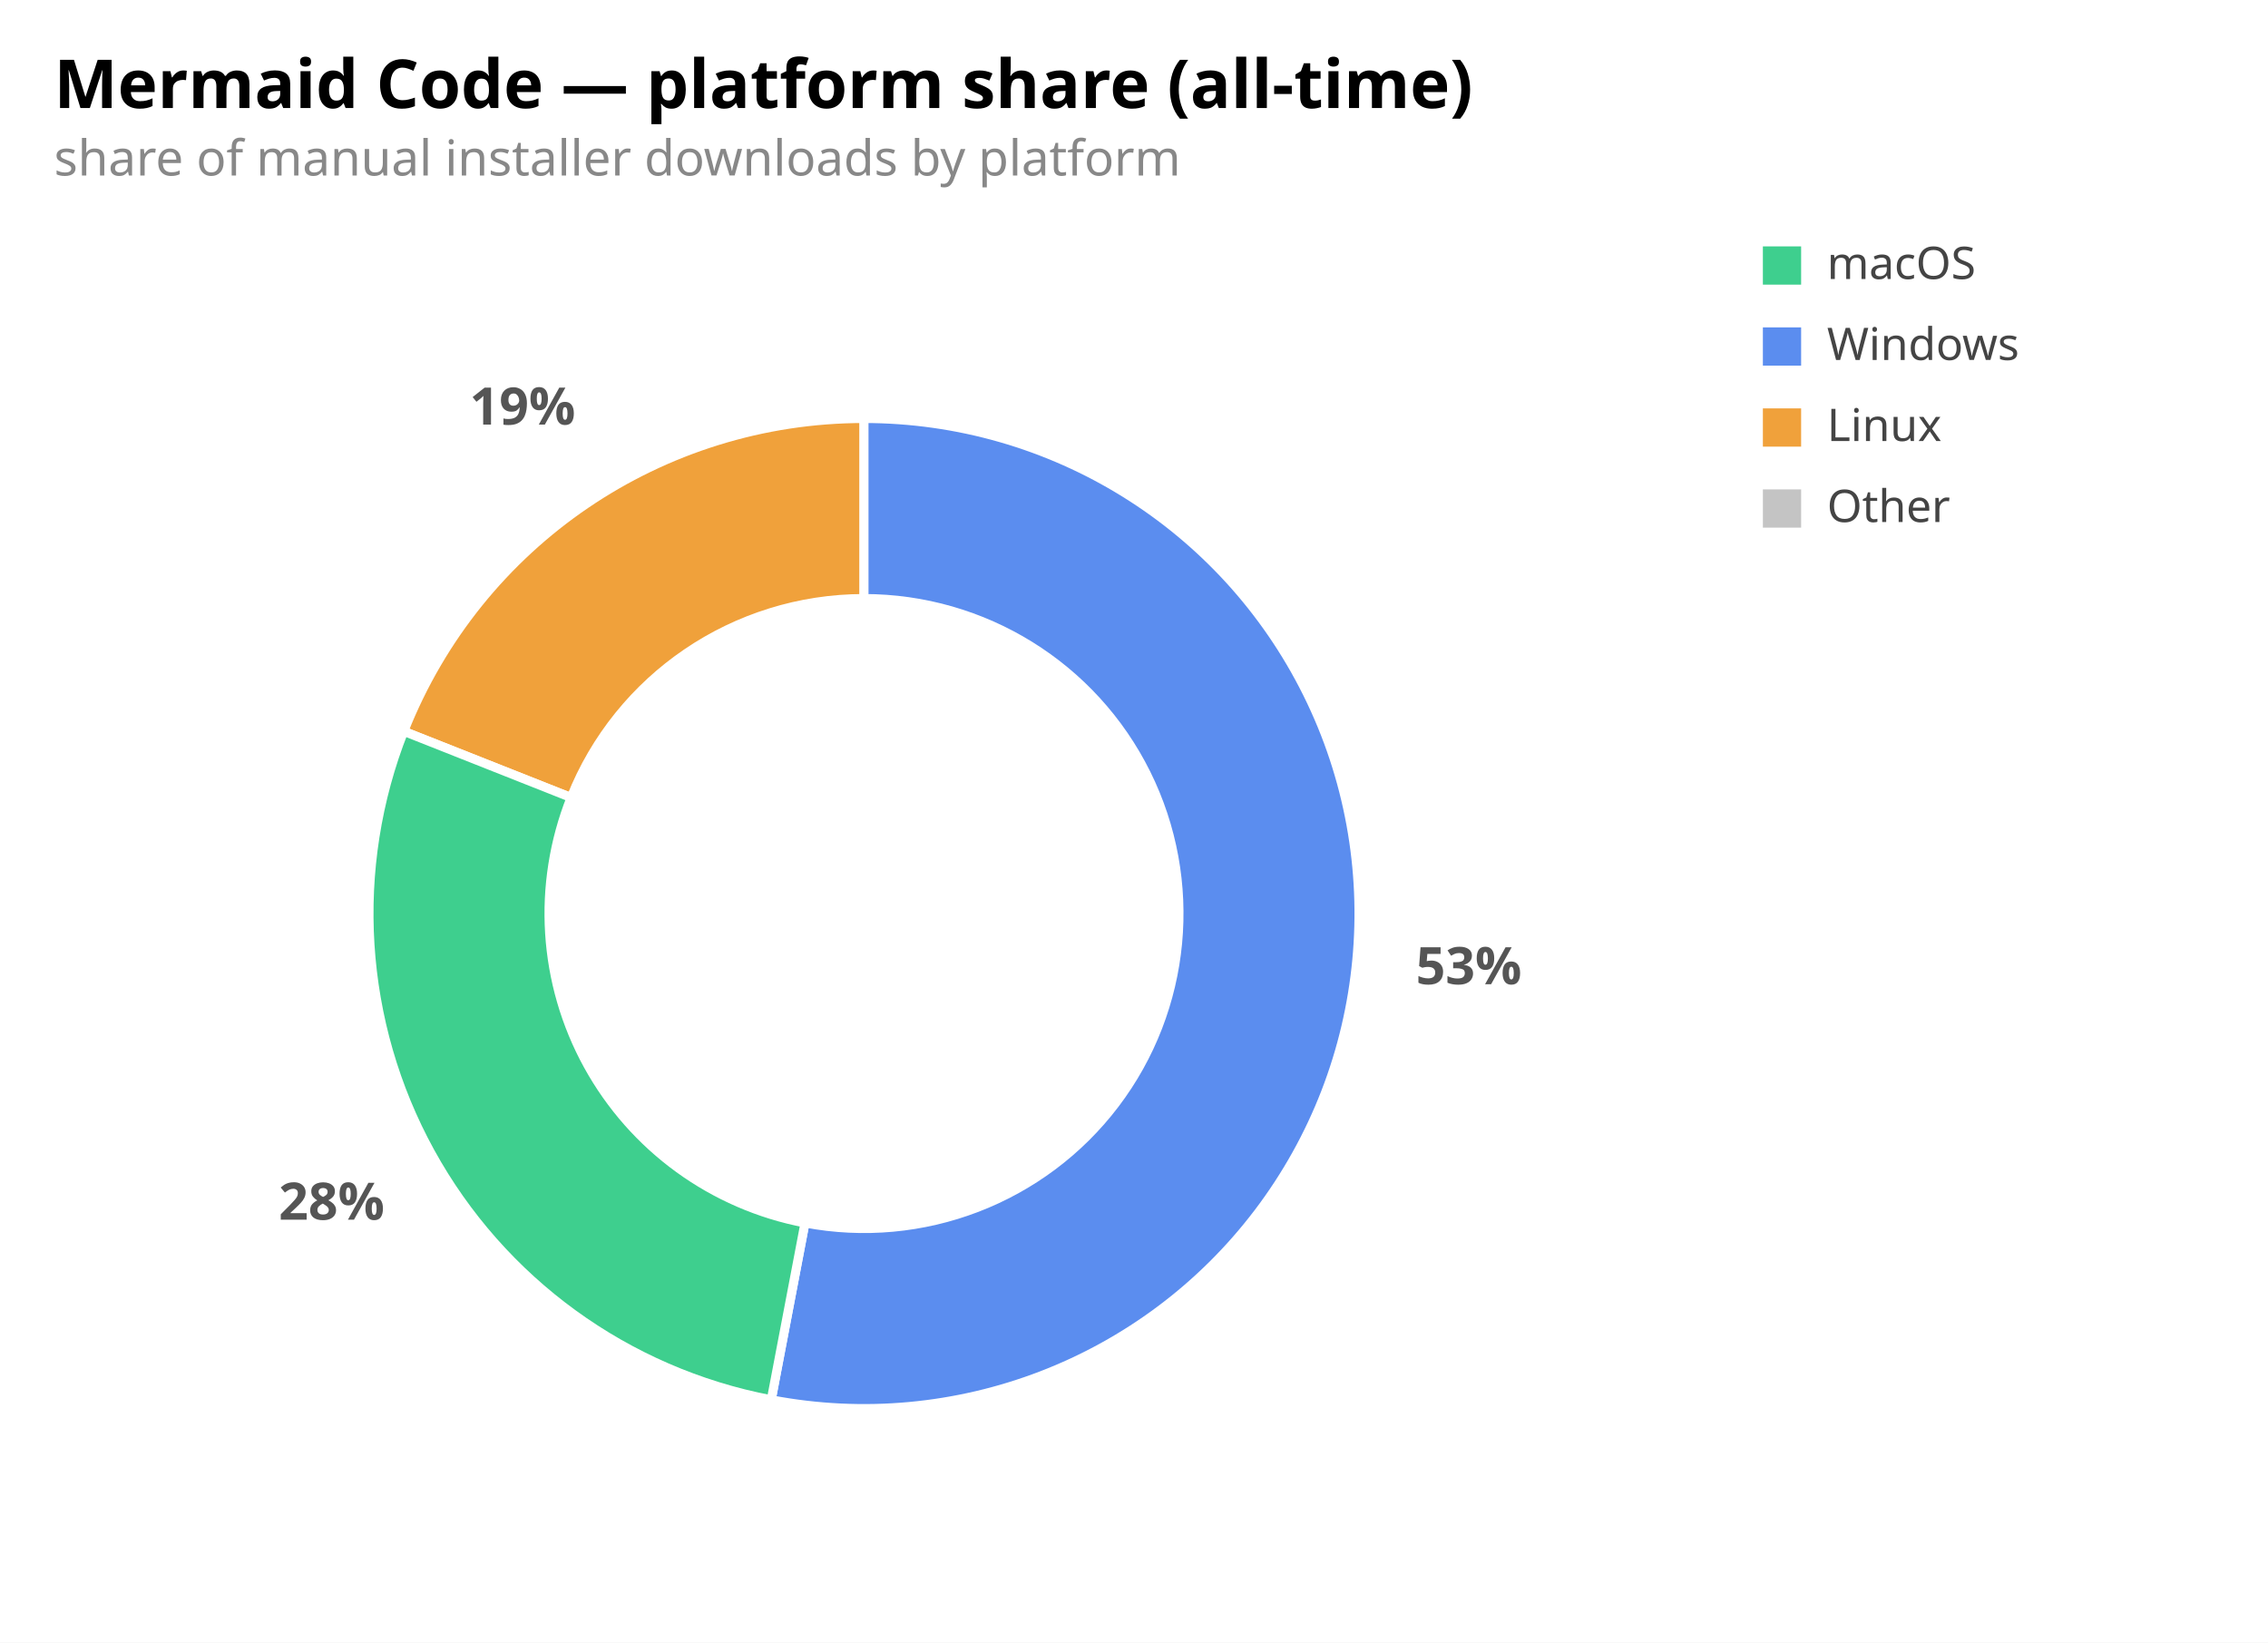
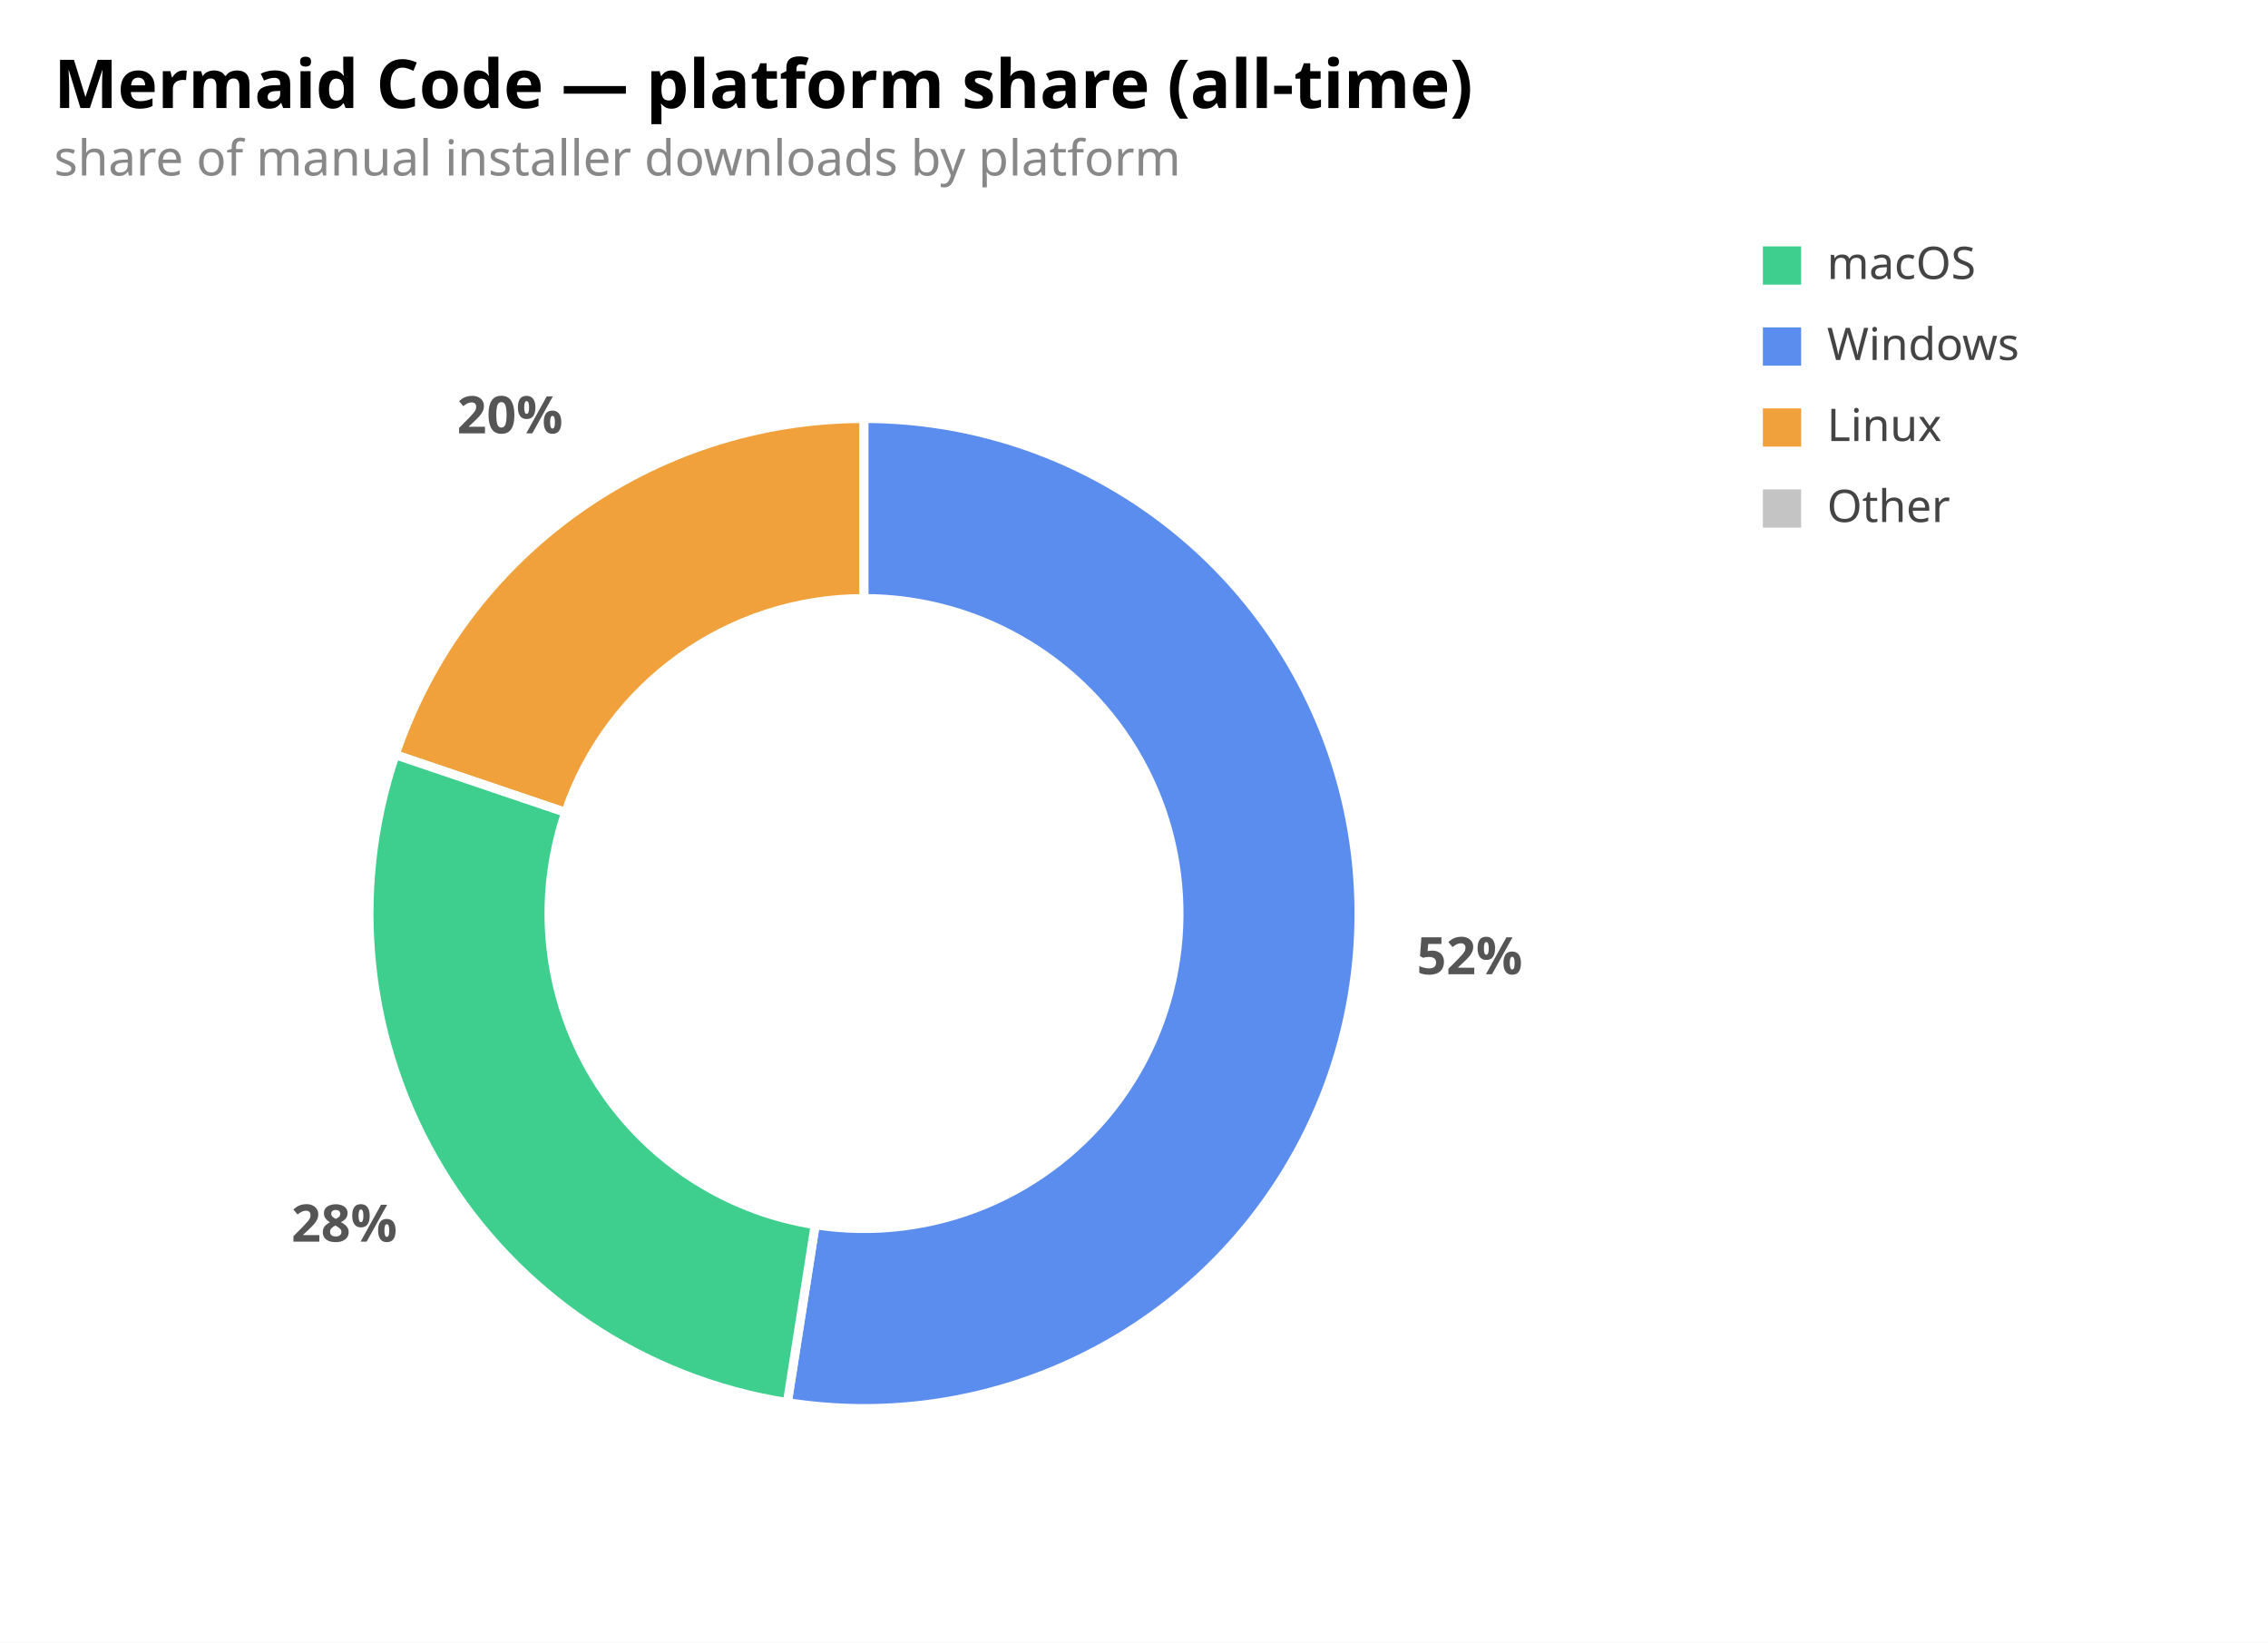
<svg xmlns="http://www.w3.org/2000/svg" version="1.1" class="marks" width="504" height="365" viewBox="0 0 504 365">
  <rect width="504" height="365" fill="white" />
  <g fill="none" stroke-miterlimit="4" transform="translate(12,53)">
    <g class="mark-group role-frame root" role="graphics-object" aria-roledescription="group mark container">
      <g transform="translate(0,0)">
        <path class="background" aria-hidden="true" d="M0,0h360v300h-360Z" />
        <g>
          <g class="mark-arc role-mark layer_0_marks" role="graphics-object" aria-roledescription="arc mark container">
-             <path aria-label="downloads: 19; platform: Linux" role="graphics-symbol" aria-roledescription="arc mark" transform="translate(180,150)" d="M0,-110A110,110,0,0,0,-102.275,-40.494L-65.084,-25.769A70,70,0,0,1,0,-70Z" fill="#f0a13b" stroke="white" stroke-width="2" />
-             <path aria-label="downloads: 53; platform: Windows" role="graphics-symbol" aria-roledescription="arc mark" transform="translate(180,150)" d="M-20.612,108.052A110,110,0,1,0,0,-110L0,-70A70,70,0,1,1,-13.117,68.76Z" fill="#5b8def" stroke="white" stroke-width="2" />
-             <path aria-label="downloads: 28; platform: macOS" role="graphics-symbol" aria-roledescription="arc mark" transform="translate(180,150)" d="M-102.275,-40.494A110,110,0,0,0,-20.612,108.052L-13.117,68.76A70,70,0,0,1,-65.084,-25.769Z" fill="#3ecf8e" stroke="white" stroke-width="2" />
+             <path aria-label="downloads: 20; platform: Linux" role="graphics-symbol" aria-roledescription="arc mark" transform="translate(180,150)" d="M0,-110A110,110,0,0,0,-104.185,-35.291L-66.3,-22.458A70,70,0,0,1,0,-70Z" fill="#f0a13b" stroke="white" stroke-width="2" />
+             <path aria-label="downloads: 53; platform: Windows" role="graphics-symbol" aria-roledescription="arc mark" transform="translate(180,150)" d="M-17.039,108.672A110,110,0,1,0,0,-110L0,-70A70,70,0,1,1,-10.843,69.155Z" fill="#5b8def" stroke="white" stroke-width="2" />
+             <path aria-label="downloads: 28; platform: macOS" role="graphics-symbol" aria-roledescription="arc mark" transform="translate(180,150)" d="M-104.185,-35.291A110,110,0,0,0,-17.039,108.672L-10.843,69.155A70,70,0,0,1,-66.3,-22.458Z" fill="#3ecf8e" stroke="white" stroke-width="2" />
          </g>
          <g class="mark-text role-mark layer_1_marks" role="graphics-object" aria-roledescription="text mark container">
-             <text aria-label="downloads: 19; platform: Linux; frac: 19%" role="graphics-symbol" aria-roledescription="text mark" text-anchor="middle" transform="translate(104.1187,41.34412)" font-family="sans-serif" font-size="11.5px" font-weight="600" fill="#555" opacity="1">19%</text>
-             <text aria-label="downloads: 53; platform: Windows; frac: 53%" role="graphics-symbol" aria-roledescription="text mark" text-anchor="middle" transform="translate(314.4009,165.7046)" font-family="sans-serif" font-size="11.5px" font-weight="600" fill="#555" opacity="1">53%</text>
-             <text aria-label="downloads: 28; platform: macOS; frac: 28%" role="graphics-symbol" aria-roledescription="text mark" text-anchor="middle" transform="translate(61.6986,218.0367)" font-family="sans-serif" font-size="11.5px" font-weight="600" fill="#555" opacity="1">28%</text>
+             <text aria-label="downloads: 20; platform: Linux; frac: 20%" role="graphics-symbol" aria-roledescription="text mark" text-anchor="middle" transform="translate(101.33,43.29118)" font-family="sans-serif" font-size="11.5px" font-weight="600" fill="#555" opacity="1">20%</text>
+             <text aria-label="downloads: 53; platform: Windows; frac: 52%" role="graphics-symbol" aria-roledescription="text mark" text-anchor="middle" transform="translate(314.592,163.4873)" font-family="sans-serif" font-size="11.5px" font-weight="600" fill="#555" opacity="1">52%</text>
+             <text aria-label="downloads: 28; platform: macOS; frac: 28%" role="graphics-symbol" aria-roledescription="text mark" text-anchor="middle" transform="translate(64.51133,222.9097)" font-family="sans-serif" font-size="11.5px" font-weight="600" fill="#555" opacity="1">28%</text>
          </g>
          <g class="mark-group role-legend" role="graphics-symbol" aria-roledescription="legend" aria-label="Symbol legend for fill color with 4 values: macOS, Windows, Linux, Other">
            <g transform="translate(378,0)">
              <path class="background" aria-hidden="true" d="M0,0h72v68h-72Z" pointer-events="none" />
              <g>
                <g class="mark-group role-legend-entry">
                  <g transform="translate(0,0)">
                    <path class="background" aria-hidden="true" d="M0,0h0v0h0Z" pointer-events="none" />
                    <g>
                      <g class="mark-group role-scope" role="graphics-object" aria-roledescription="group mark container">
                        <g transform="translate(0,0)">
                          <path class="background" aria-hidden="true" d="M0,0h72v14h-72Z" pointer-events="none" opacity="1" />
                          <g>
                            <g class="mark-symbol role-legend-symbol" pointer-events="none">
                              <path transform="translate(6,6)" d="M-5,-5h10v10h-10Z" fill="#3ecf8e" stroke="white" stroke-width="1.5" opacity="1" />
                            </g>
                            <g class="mark-text role-legend-label" pointer-events="none">
                              <text text-anchor="start" transform="translate(16,9)" font-family="sans-serif" font-size="10px" fill="#444" opacity="1">macOS</text>
                            </g>
                          </g>
                          <path class="foreground" aria-hidden="true" d="" pointer-events="none" display="none" />
                        </g>
                        <g transform="translate(0,18)">
                          <path class="background" aria-hidden="true" d="M0,0h72v14h-72Z" pointer-events="none" opacity="1" />
                          <g>
                            <g class="mark-symbol role-legend-symbol" pointer-events="none">
                              <path transform="translate(6,6)" d="M-5,-5h10v10h-10Z" fill="#5b8def" stroke="white" stroke-width="1.5" opacity="1" />
                            </g>
                            <g class="mark-text role-legend-label" pointer-events="none">
                              <text text-anchor="start" transform="translate(16,9)" font-family="sans-serif" font-size="10px" fill="#444" opacity="1">Windows</text>
                            </g>
                          </g>
                          <path class="foreground" aria-hidden="true" d="" pointer-events="none" display="none" />
                        </g>
                        <g transform="translate(0,36)">
                          <path class="background" aria-hidden="true" d="M0,0h72v14h-72Z" pointer-events="none" opacity="1" />
                          <g>
                            <g class="mark-symbol role-legend-symbol" pointer-events="none">
                              <path transform="translate(6,6)" d="M-5,-5h10v10h-10Z" fill="#f0a13b" stroke="white" stroke-width="1.5" opacity="1" />
                            </g>
                            <g class="mark-text role-legend-label" pointer-events="none">
                              <text text-anchor="start" transform="translate(16,9)" font-family="sans-serif" font-size="10px" fill="#444" opacity="1">Linux</text>
                            </g>
                          </g>
                          <path class="foreground" aria-hidden="true" d="" pointer-events="none" display="none" />
                        </g>
                        <g transform="translate(0,54)">
                          <path class="background" aria-hidden="true" d="M0,0h72v14h-72Z" pointer-events="none" opacity="1" />
                          <g>
                            <g class="mark-symbol role-legend-symbol" pointer-events="none">
                              <path transform="translate(6,6)" d="M-5,-5h10v10h-10Z" fill="#c4c4c4" stroke="white" stroke-width="1.5" opacity="1" />
                            </g>
                            <g class="mark-text role-legend-label" pointer-events="none">
                              <text text-anchor="start" transform="translate(16,9)" font-family="sans-serif" font-size="10px" fill="#444" opacity="1">Other</text>
                            </g>
                          </g>
                          <path class="foreground" aria-hidden="true" d="" pointer-events="none" display="none" />
                        </g>
                      </g>
                    </g>
                    <path class="foreground" aria-hidden="true" d="" pointer-events="none" display="none" />
                  </g>
                </g>
              </g>
              <path class="foreground" aria-hidden="true" d="" pointer-events="none" display="none" />
            </g>
          </g>
          <g class="mark-group role-title">
            <g transform="translate(0,-41)">
              <path class="background" aria-hidden="true" d="M0,0h0v0h0Z" pointer-events="none" />
              <g>
                <g class="mark-text role-title-text" role="graphics-symbol" aria-roledescription="title" aria-label="Title text 'Mermaid Code — platform share (all-time)'" pointer-events="none">
                  <text text-anchor="start" transform="translate(0,12)" font-family="sans-serif" font-size="15px" font-weight="600" fill="#000" opacity="1">Mermaid Code — platform share (all-time)</text>
                </g>
                <g class="mark-text role-title-subtitle" role="graphics-symbol" aria-roledescription="subtitle" aria-label="Subtitle text 'share of manual installer downloads by platform'" pointer-events="none">
                  <text text-anchor="start" transform="translate(0,27)" font-family="sans-serif" font-size="11px" fill="#888" opacity="1">share of manual installer downloads by platform</text>
                </g>
              </g>
              <path class="foreground" aria-hidden="true" d="" pointer-events="none" display="none" />
            </g>
          </g>
        </g>
        <path class="foreground" aria-hidden="true" d="" display="none" />
      </g>
    </g>
  </g>
</svg>
